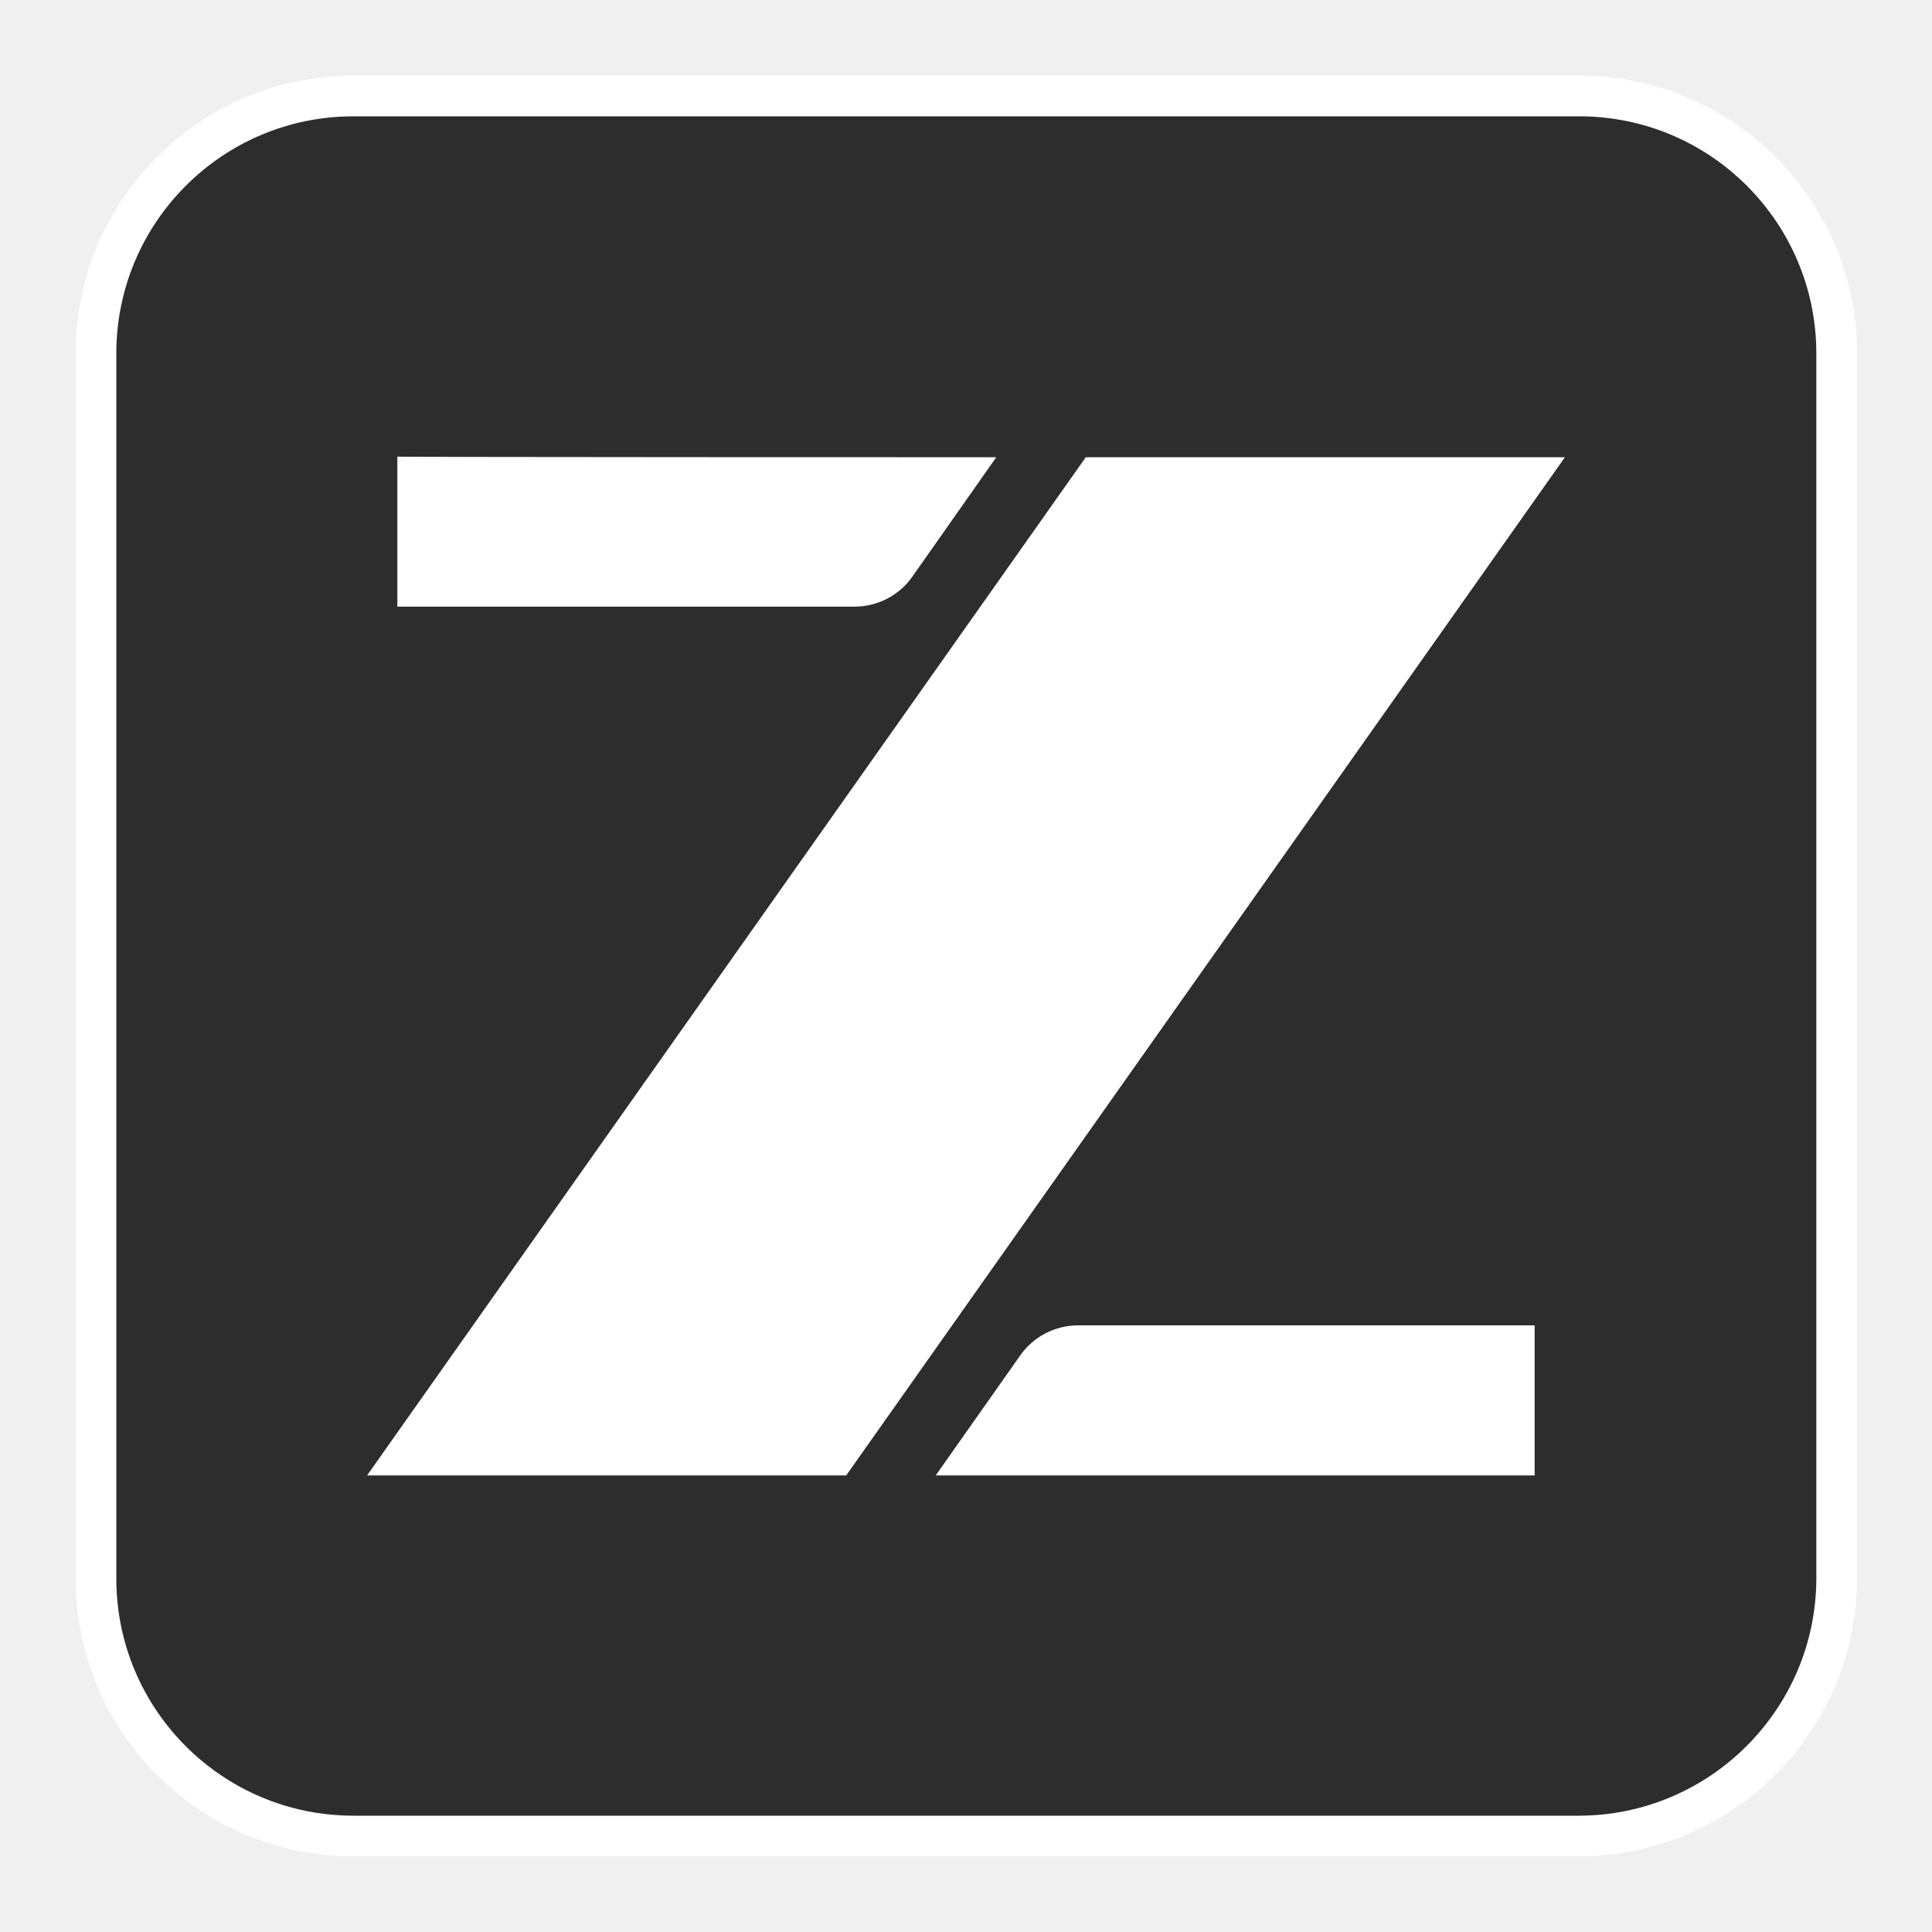
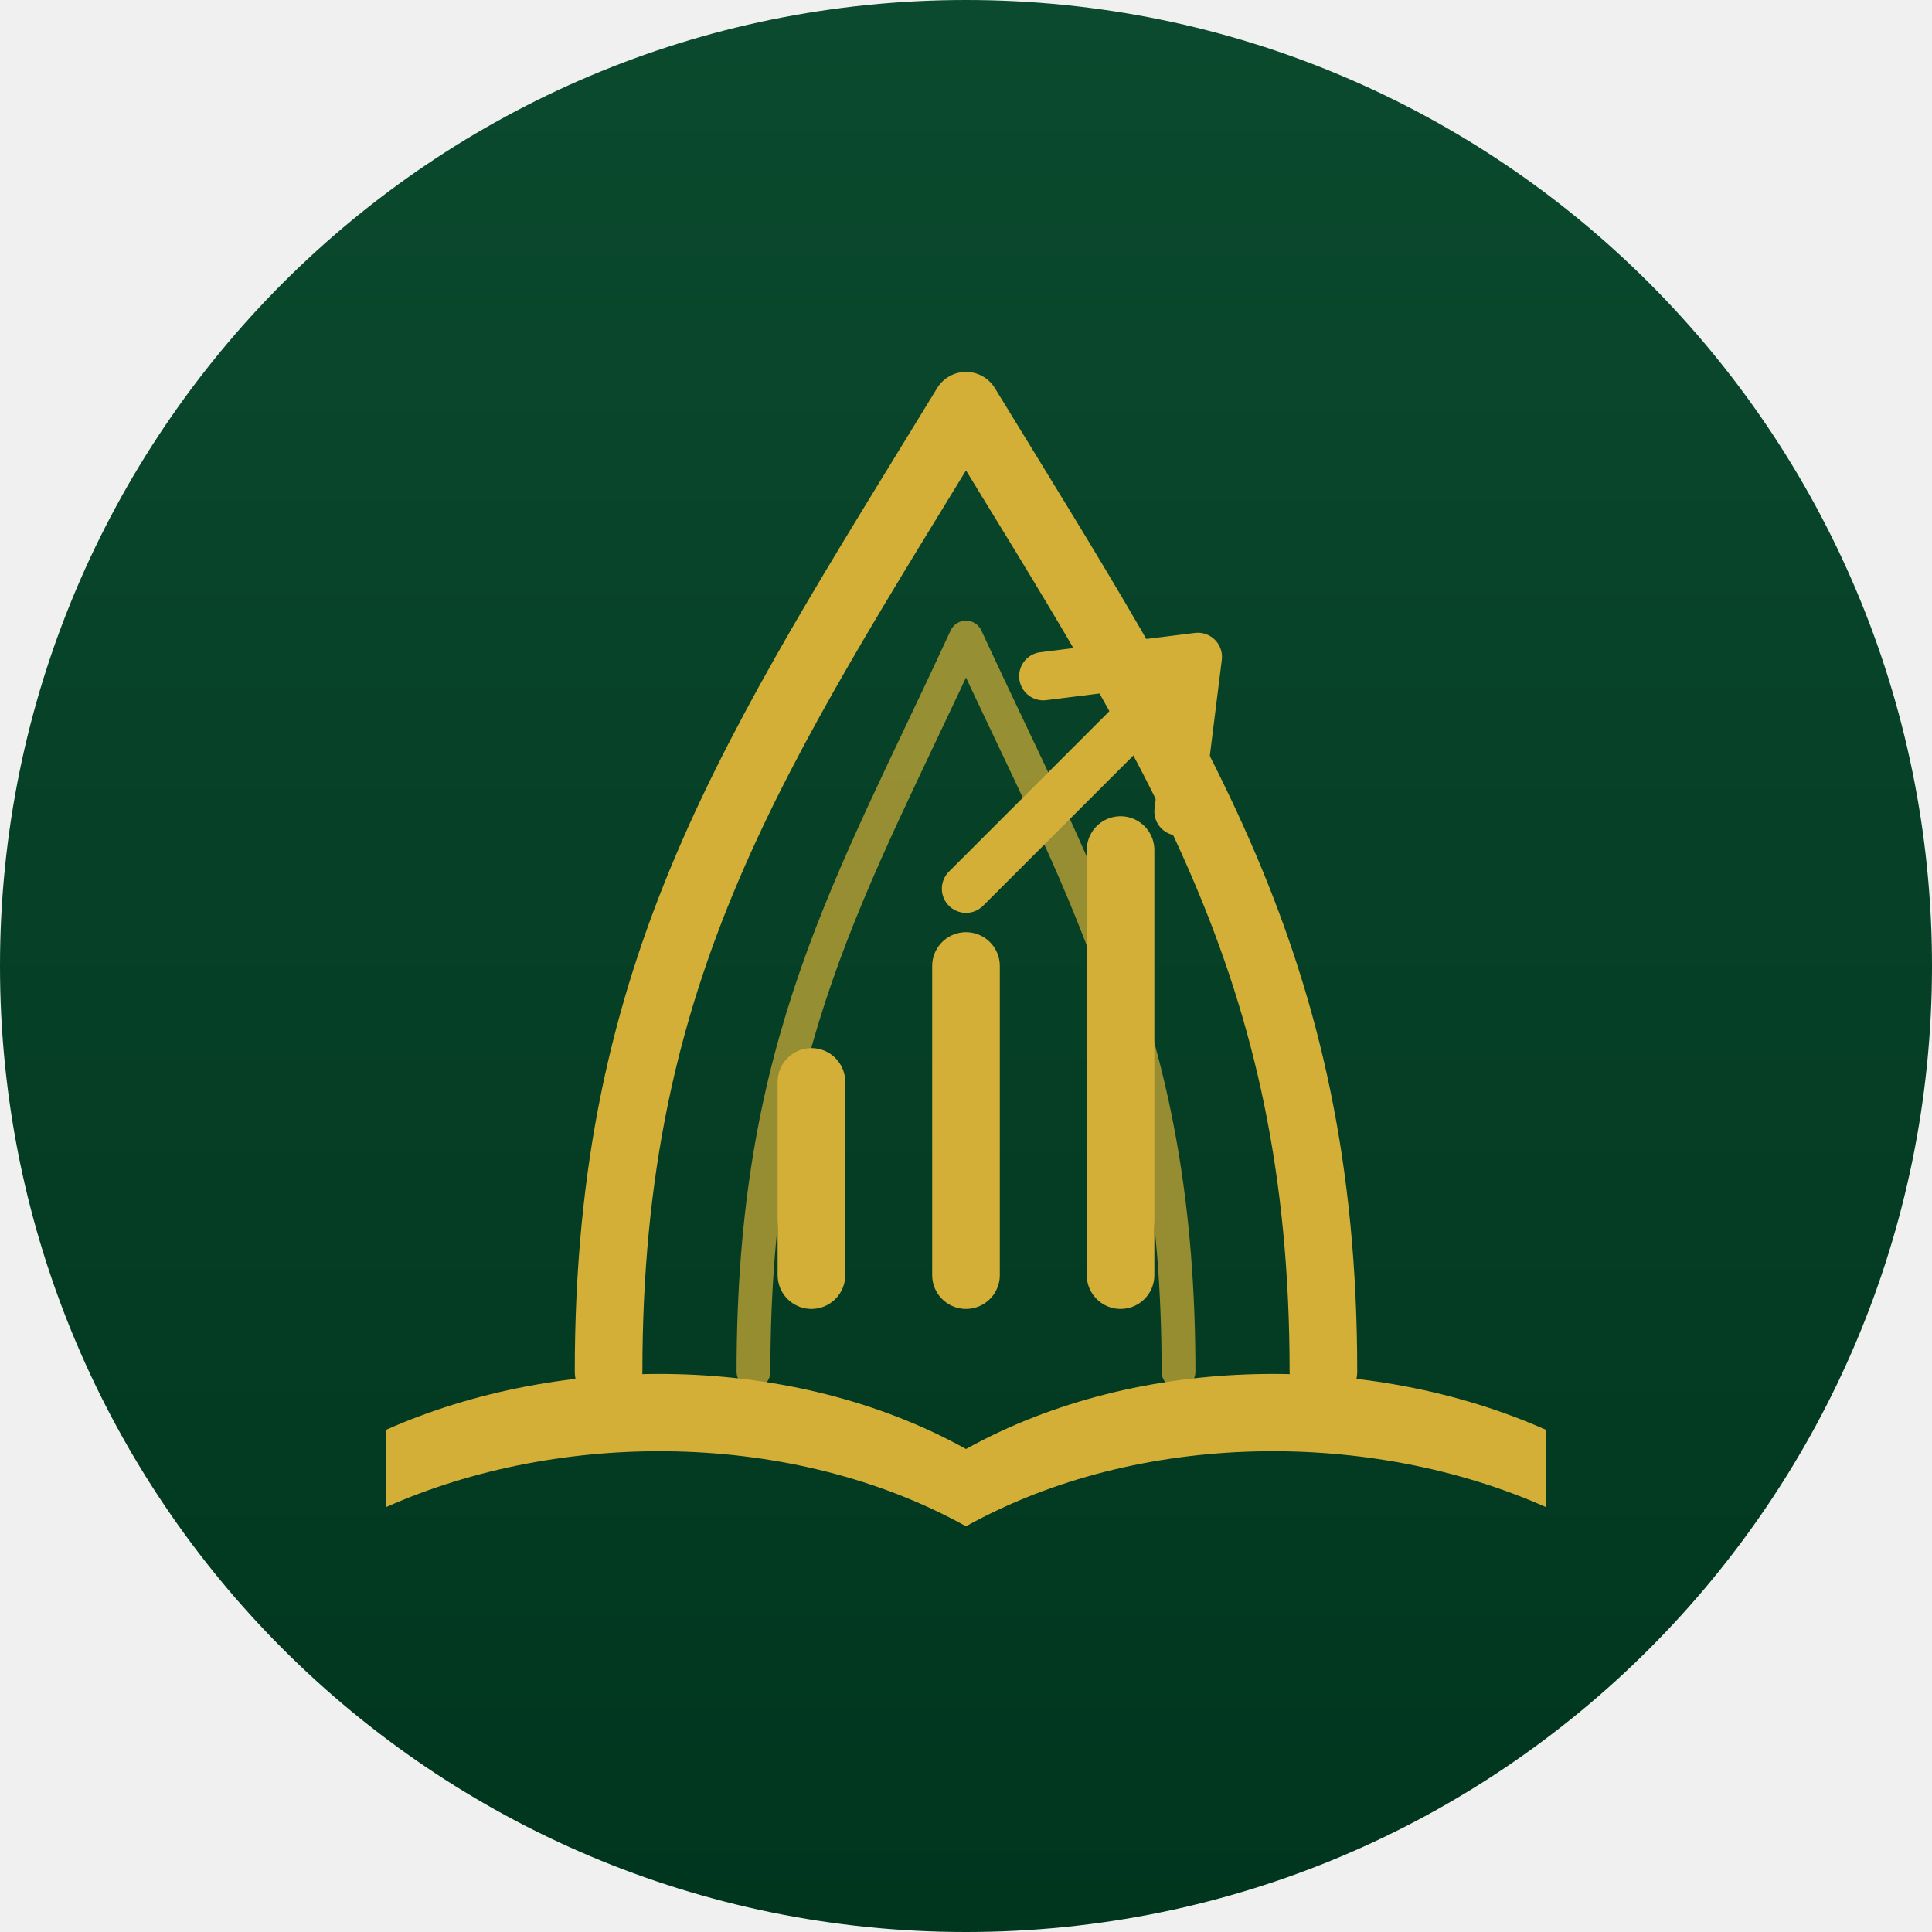
- <svg xmlns="http://www.w3.org/2000/svg" version="1.1" x="0px" y="0px" viewBox="0 0 30 30" style="enable-background:new 0 0 30 30;" xml:space="preserve">
+ <svg xmlns="http://www.w3.org/2000/svg" viewBox="0 0 200 200">
  <defs>
-     <style type="text/css">
-     .st194{fill:#2D2D2D;stroke:#FFFFFF;stroke-width:0.632;stroke-miterlimit:10;}
-     .st23{fill:#FFFFFF;}
- 
-     .z-breathe {
-       animation: breathe 2.5s ease-in-out infinite;
-     }
- 
-     @keyframes breathe {
-       0%, 100% { opacity: 0.7; }
-       50% { opacity: 1; }
-     }
-   </style>
+     <linearGradient id="bg" x1="0" y1="0" x2="0" y2="1">
+       <stop offset="0" stop-color="#0B4A2E" />
+       <stop offset="1" stop-color="#00351E" />
+     </linearGradient>
  </defs>
-   <g>
-     <path class="st194" d="M24.51,28.51H5.49c-2.21,0-4-1.79-4-4V5.49c0-2.21,1.79-4,4-4h19.03c2.21,0,4,1.79,4,4v19.03     C28.51,26.72,26.72,28.51,24.51,28.51z" />
-     <g class="z-breathe">
-       <path class="st23" d="M15.47,7.1l-1.3,1.85c-0.2,0.29-0.54,0.47-0.9,0.47h-7.1V7.09C6.16,7.1,15.47,7.1,15.47,7.1z" />
-       <polygon class="st23" points="24.3,7.1 13.14,22.91 5.7,22.91 16.86,7.1" />
-       <path class="st23" d="M14.53,22.91l1.31-1.86c0.2-0.29,0.54-0.47,0.9-0.47h7.09v2.33H14.53z" />
-     </g>
+   <circle cx="100" cy="100" r="100" fill="url(#bg)" />
+   <path d="M63 142 C63 100, 78 78, 100 42 C122 78, 137 100, 137 142" fill="none" stroke="#D4AF37" stroke-width="7" stroke-linecap="round" stroke-linejoin="round" />
+   <path d="M78 142 C78 108, 88 92, 100 66 C112 92, 122 108, 122 142" fill="none" stroke="#D4AF37" stroke-width="3.5" stroke-linecap="round" stroke-linejoin="round" opacity="0.7" />
+   <g stroke="#D4AF37" stroke-width="7" stroke-linecap="round">
+     <line x1="84" y1="132" x2="84" y2="112" />
+     <line x1="100" y1="132" x2="100" y2="100" />
+     <line x1="116" y1="132" x2="116" y2="88" />
  </g>
+   <path d="M100 92 L124 68 M124 68 L108 70 M124 68 L122 84" fill="none" stroke="#D4AF37" stroke-width="5" stroke-linecap="round" stroke-linejoin="round" />
+   <path d="M40 148 C58 140, 82 140, 100 150 C118 140, 142 140, 160 148 L160 156 C142 148, 118 148, 100 158 C82 148, 58 148, 40 156 Z" fill="#D4AF37" />
</svg>
